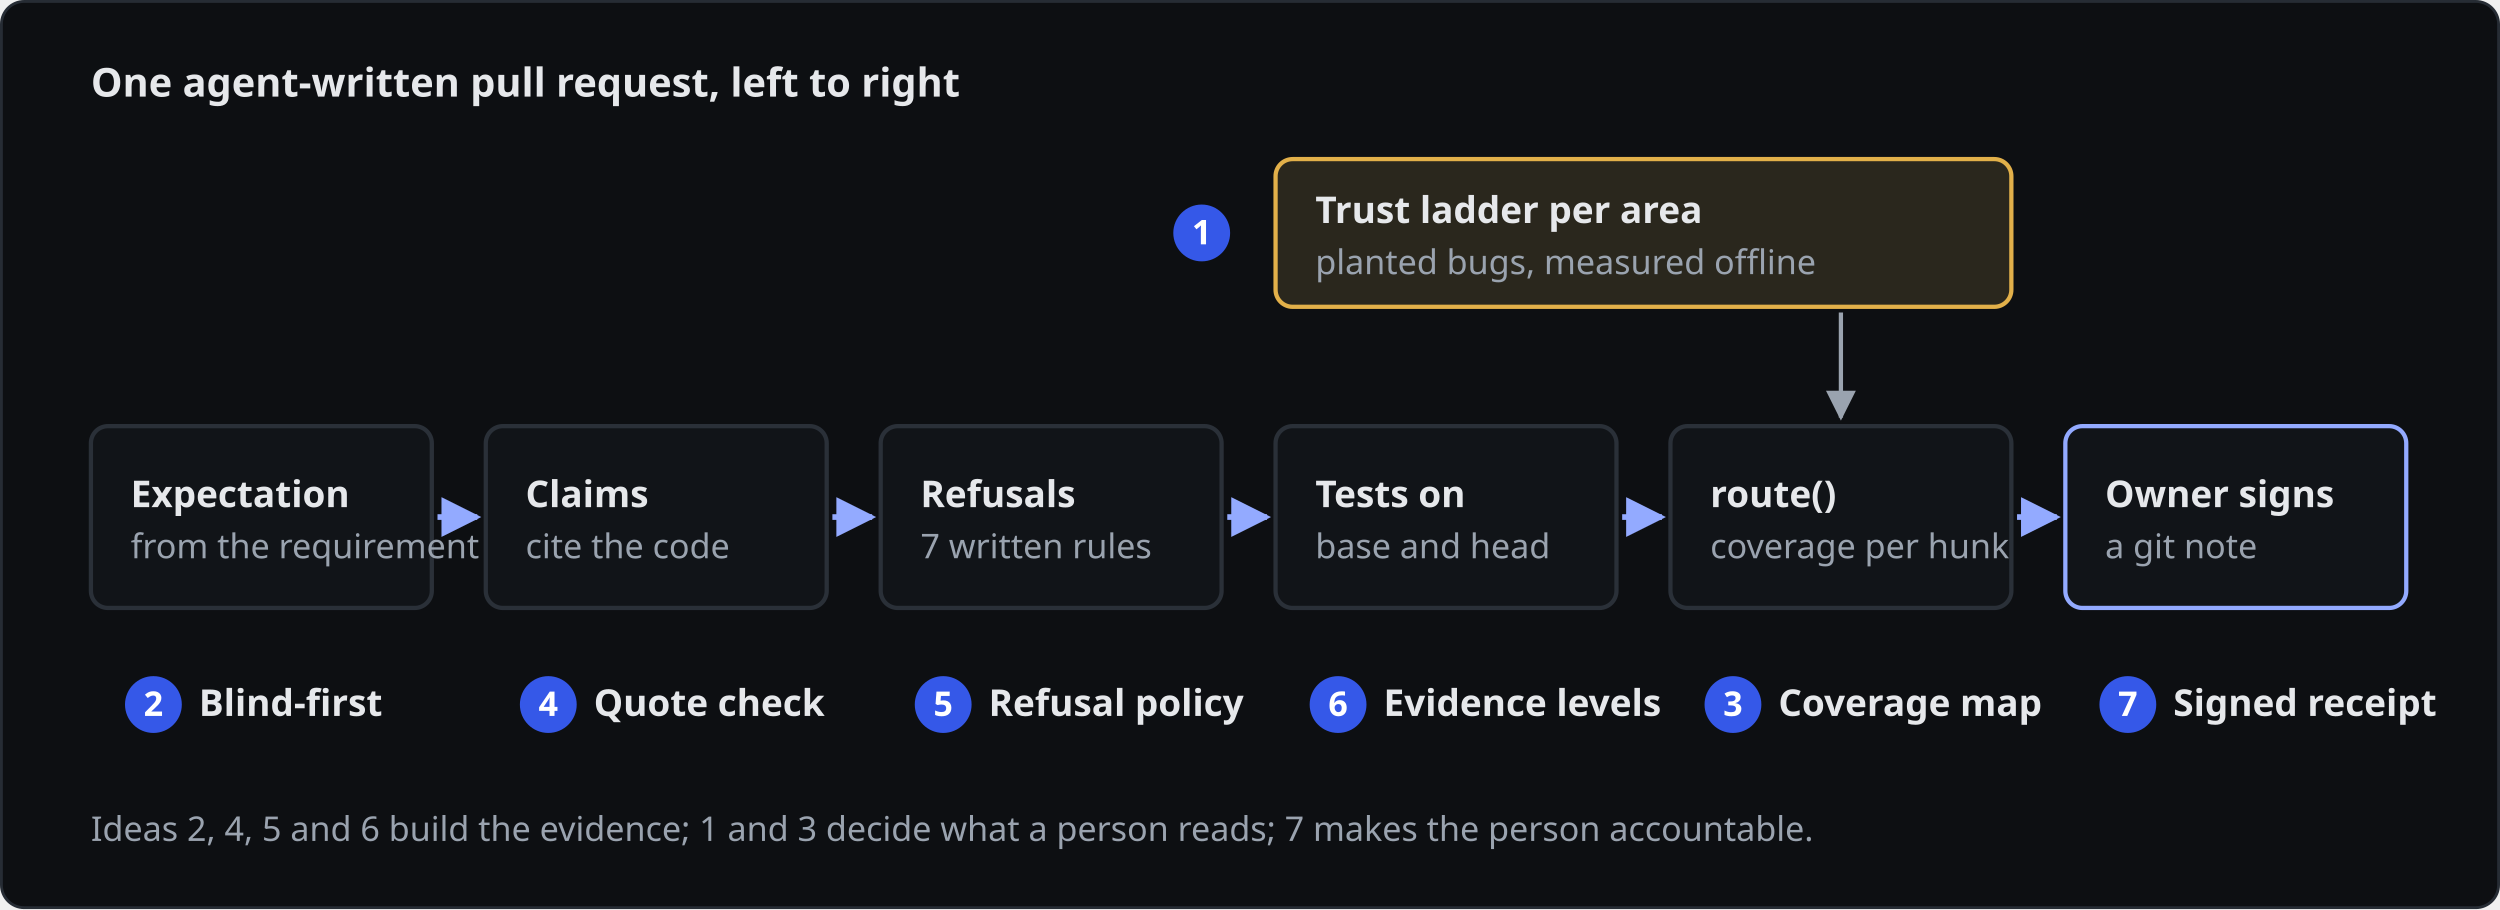
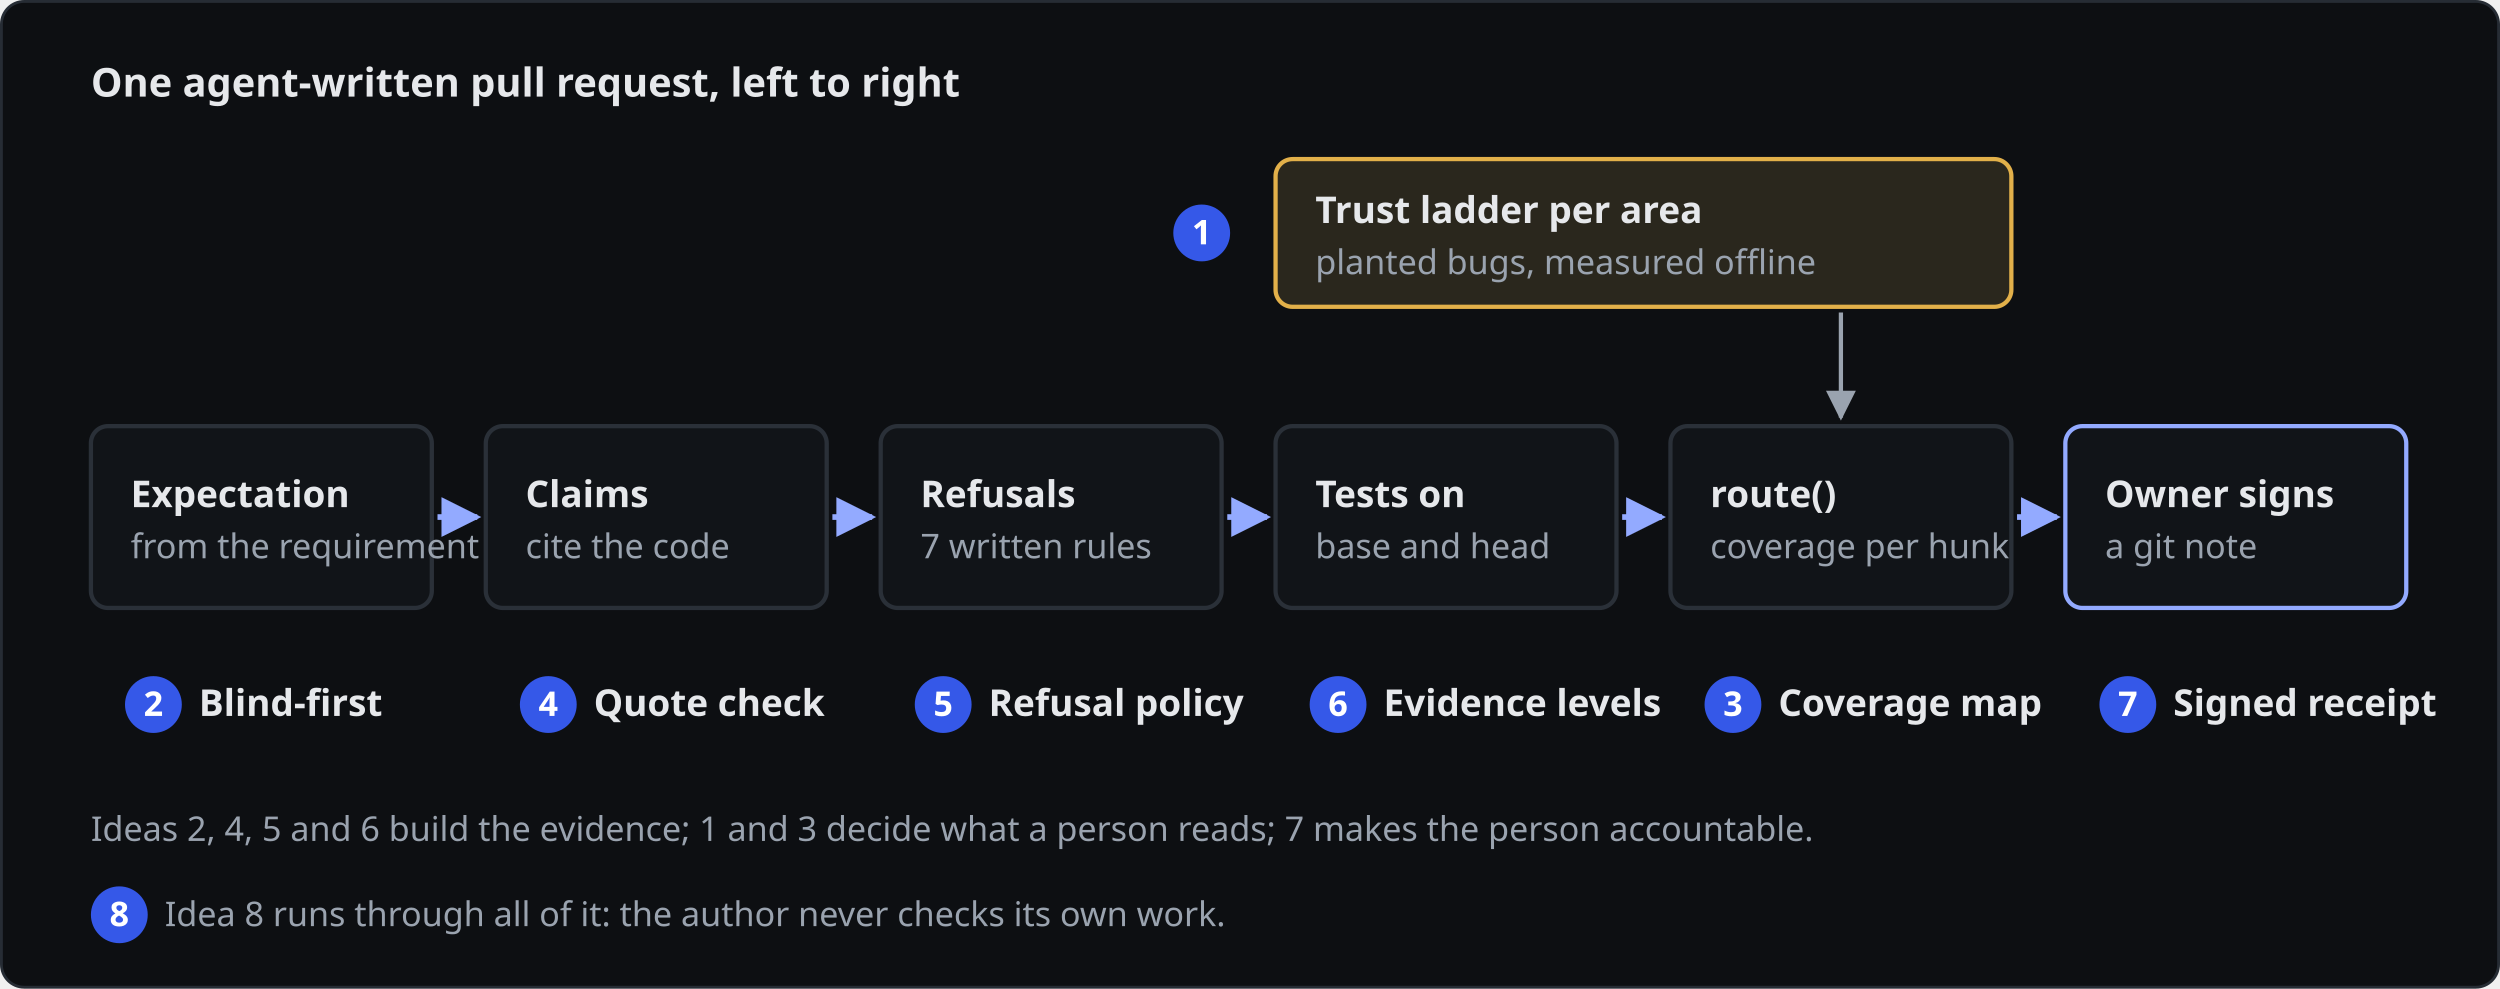
- <svg xmlns="http://www.w3.org/2000/svg" viewBox="0 0 880 320" width="880" height="320" role="img" aria-labelledby="ideas-overview-t ideas-overview-d">
+ <svg xmlns="http://www.w3.org/2000/svg" viewBox="0 0 880 348" width="880" height="348" role="img" aria-labelledby="ideas-overview-t ideas-overview-d">
  <style>
.frame{fill:#0d0f12;stroke:#262c34;stroke-width:1}
.node{fill:#111418;stroke:#2a3038;stroke-width:1.5}
.node-acc{fill:#111418;stroke:#93aaff;stroke-width:1.5}
.tint-acc{fill:#3558e8;fill-opacity:.16}
.tint-acc2{fill:#3558e8;fill-opacity:.24}
.node-amber{fill:#111418;stroke:#e2b04a;stroke-width:1.5}
.tint-amber{fill:#e2b04a;fill-opacity:.12}
.node-rose{fill:#111418;stroke:#ef7a85;stroke-width:1.5;stroke-dasharray:5 4}
.node-dash{fill:none;stroke:#2a3038;stroke-width:1.5;stroke-dasharray:5 4}
text{font-family:-apple-system, BlinkMacSystemFont, "Segoe UI", "Noto Sans", Helvetica, Arial, sans-serif;font-size:12px;fill:#9aa3af}
.t{font-size:13px;font-weight:600;fill:#e6e8eb}
.h{font-size:14px;font-weight:600;fill:#e6e8eb}
.s{fill:#9aa3af}
.c{font-family:ui-monospace, SFMono-Regular, "SF Mono", Menlo, Consolas, "Liberation Mono", monospace;fill:#c4cad3}
.ta{fill:#93aaff}.tr{fill:#ef7a85}
.ln{stroke:#9aa3af;stroke-width:1.5;fill:none}
.la{stroke:#93aaff;stroke-width:2;fill:none}
.lr{stroke:#ef7a85;stroke-width:1.5;fill:none;stroke-dasharray:5 4}
.fn{fill:#9aa3af}.fa{fill:#93aaff}.fr{fill:#ef7a85}
.dot{fill:#3558e8}.dott{fill:#ffffff;font-size:12px;font-weight:600}
.strike{stroke:#ef7a85;stroke-width:1.5}
</style>
  <defs>
    <marker id="ah-n" viewBox="0 0 10 10" refX="9" refY="5" markerWidth="7" markerHeight="7" orient="auto-start-reverse">
      <path d="M0,0 L10,5 L0,10 z" class="fn" />
    </marker>
    <marker id="ah-a" viewBox="0 0 10 10" refX="9" refY="5" markerWidth="7" markerHeight="7" orient="auto-start-reverse">
      <path d="M0,0 L10,5 L0,10 z" class="fa" />
    </marker>
    <marker id="ah-r" viewBox="0 0 10 10" refX="9" refY="5" markerWidth="7" markerHeight="7" orient="auto-start-reverse">
      <path d="M0,0 L10,5 L0,10 z" class="fr" />
    </marker>
  </defs>
-   <rect class="frame" x="0.5" y="0.5" width="879" height="319" rx="8" />
+   <rect class="frame" x="0.5" y="0.5" width="879" height="347" rx="8" />
  <text x="32" y="34" class="h">One agent-written pull request, left to right</text>
  <rect class="node" x="32" y="150" width="120" height="64" rx="6" />
  <text x="46" y="178.5" class="t">Expectation</text>
  <text x="46" y="196.5" class="s">from the requirement</text>
  <path class="la" d="M154,182 L168,182" marker-end="url(#ah-a)" />
  <circle class="dot" cx="54" cy="248" r="10" />
  <text x="54" y="252" class="dott" text-anchor="middle">2</text>
  <text x="70" y="252" class="t">Blind-first</text>
  <rect class="node" x="171" y="150" width="120" height="64" rx="6" />
  <text x="185" y="178.5" class="t">Claims</text>
  <text x="185" y="196.5" class="s">cite the code</text>
  <path class="la" d="M293,182 L307,182" marker-end="url(#ah-a)" />
  <circle class="dot" cx="193" cy="248" r="10" />
  <text x="193" y="252" class="dott" text-anchor="middle">4</text>
  <text x="209" y="252" class="t">Quote check</text>
  <rect class="node" x="310" y="150" width="120" height="64" rx="6" />
  <text x="324" y="178.5" class="t">Refusals</text>
  <text x="324" y="196.5" class="s">7 written rules</text>
  <path class="la" d="M432,182 L446,182" marker-end="url(#ah-a)" />
  <circle class="dot" cx="332" cy="248" r="10" />
  <text x="332" y="252" class="dott" text-anchor="middle">5</text>
  <text x="348" y="252" class="t">Refusal policy</text>
  <rect class="node" x="449" y="150" width="120" height="64" rx="6" />
  <text x="463" y="178.5" class="t">Tests on</text>
  <text x="463" y="196.5" class="s">base and head</text>
  <path class="la" d="M571,182 L585,182" marker-end="url(#ah-a)" />
  <circle class="dot" cx="471" cy="248" r="10" />
  <text x="471" y="252" class="dott" text-anchor="middle">6</text>
  <text x="487" y="252" class="t">Evidence levels</text>
  <rect class="node" x="588" y="150" width="120" height="64" rx="6" />
  <text x="602" y="178.5" class="t">route()</text>
  <text x="602" y="196.5" class="s">coverage per hunk</text>
  <path class="la" d="M710,182 L724,182" marker-end="url(#ah-a)" />
  <circle class="dot" cx="610" cy="248" r="10" />
  <text x="610" y="252" class="dott" text-anchor="middle">3</text>
  <text x="626" y="252" class="t">Coverage map</text>
  <rect class="node-acc" x="727" y="150" width="120" height="64" rx="6" />
  <text x="741" y="178.5" class="t">Owner signs</text>
  <text x="741" y="196.5" class="s">a git note</text>
  <circle class="dot" cx="749" cy="248" r="10" />
  <text x="749" y="252" class="dott" text-anchor="middle">7</text>
  <text x="765" y="252" class="t">Signed receipt</text>
  <rect class="node-amber" x="449" y="56" width="259" height="52" rx="6" />
  <rect class="tint-amber" x="449" y="56" width="259" height="52" rx="6" />
  <text x="463" y="78.5" class="t">Trust ladder per area</text>
  <text x="463" y="96.5" class="s">planted bugs, measured offline</text>
  <path class="ln" d="M648,110 L648,147" marker-end="url(#ah-n)" />
  <circle class="dot" cx="423" cy="82" r="10" />
  <text x="423" y="86" class="dott" text-anchor="middle">1</text>
  <text x="32" y="296" class="s">Ideas 2, 4, 5 and 6 build the evidence; 1 and 3 decide what a person reads; 7 makes the person accountable.</text>
+   <circle class="dot" cx="42" cy="322" r="10" />
+   <text x="42" y="326" class="dott" text-anchor="middle">8</text>
+   <text x="58" y="326" class="s">Idea 8 runs through all of it: the author never checks its own work.</text>
</svg>
